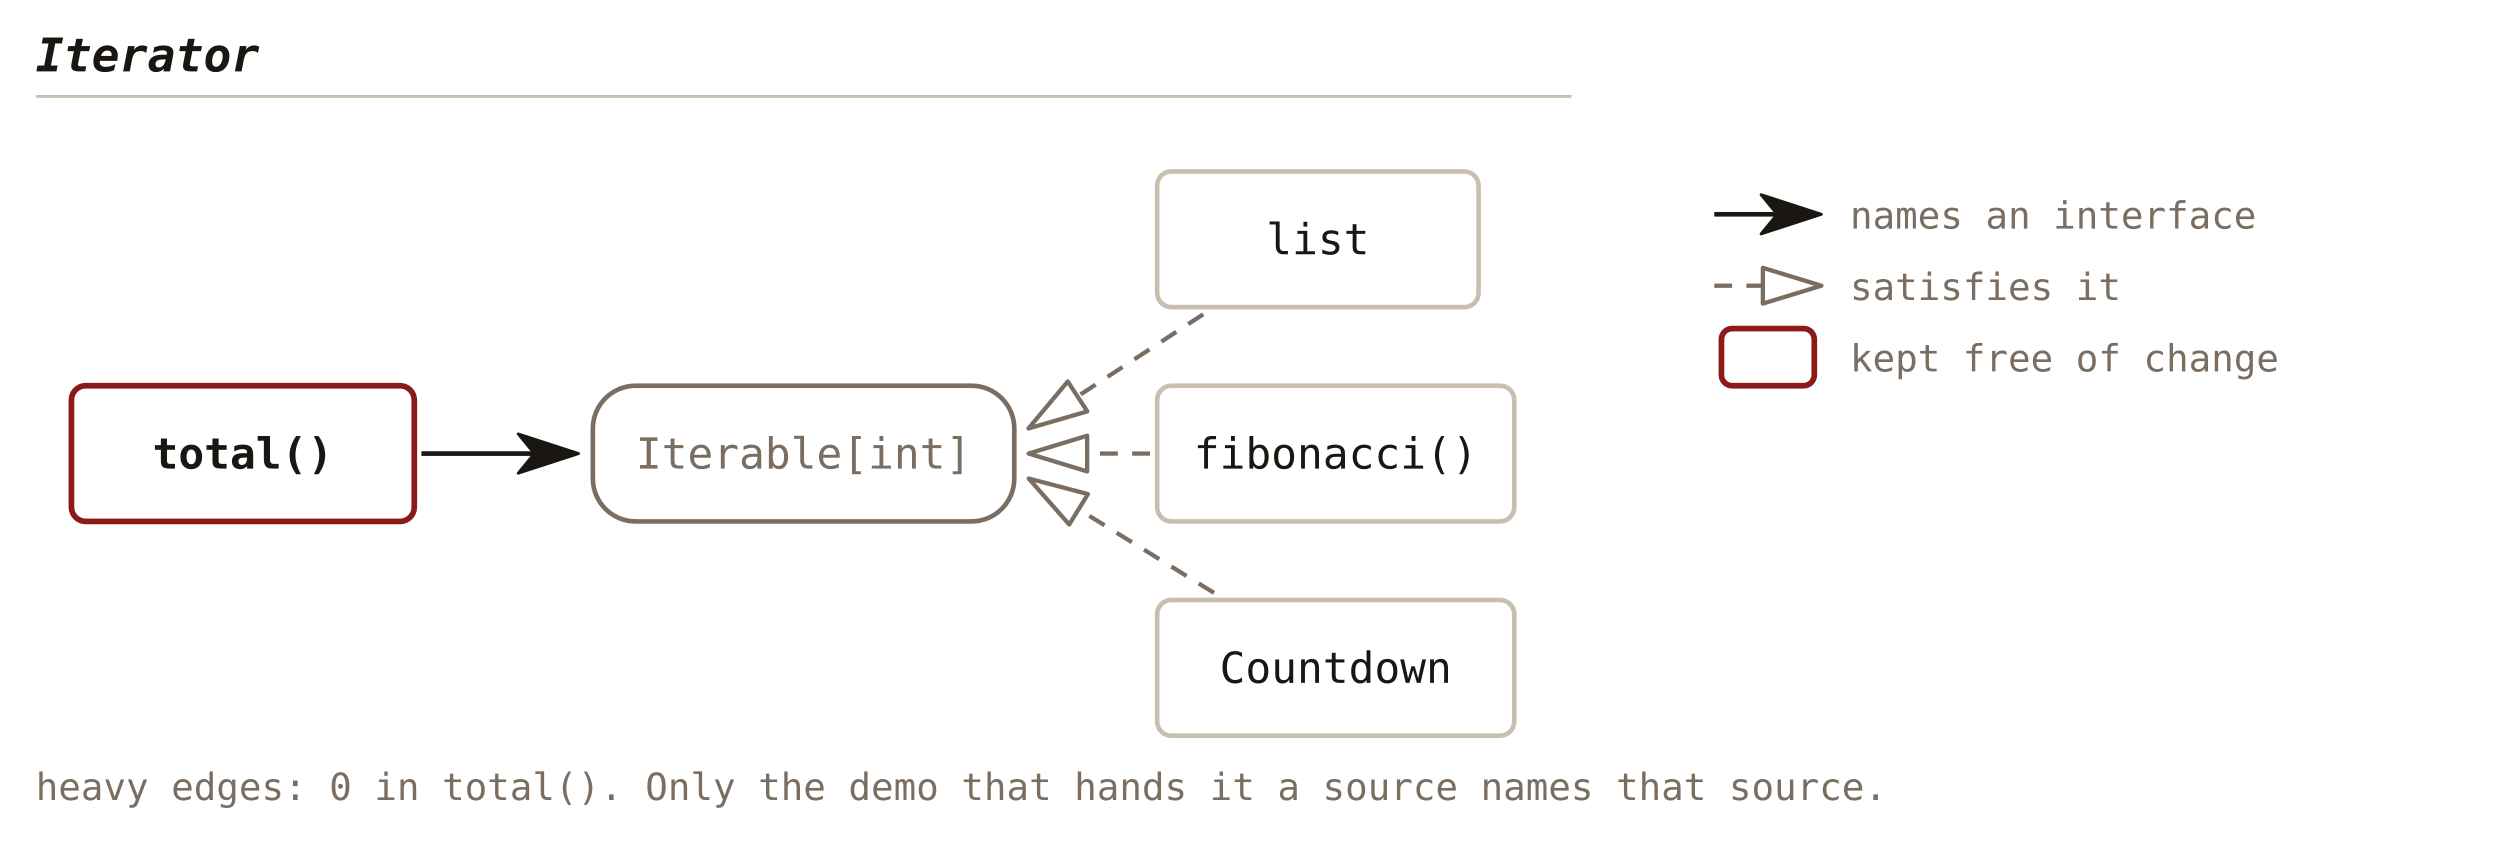
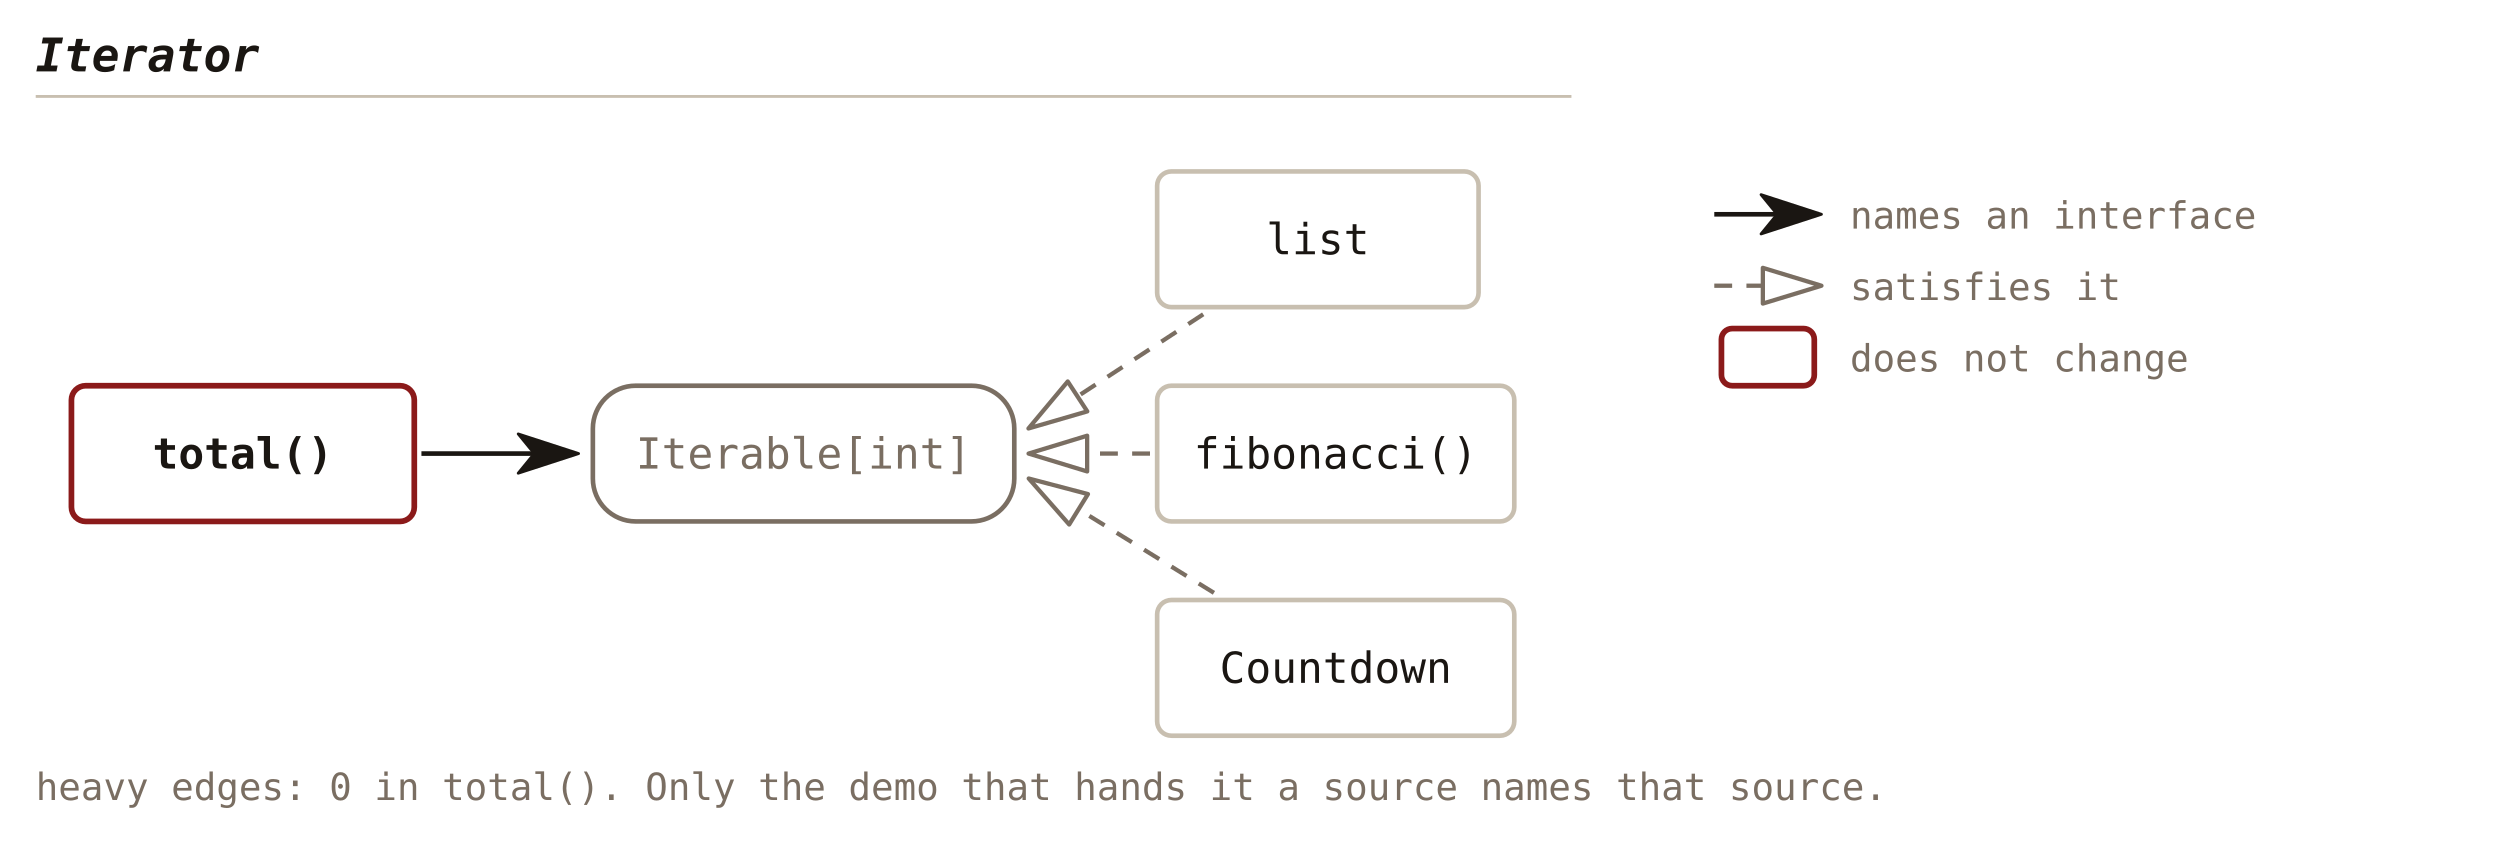
<svg xmlns="http://www.w3.org/2000/svg" viewBox="0 0 700 236" font-family="'JetBrains Mono', Consolas, monospace">
  <defs>
    <marker id="c23-solid" viewBox="0 0 18 12" refX="5" refY="6" markerWidth="18" markerHeight="12" orient="auto" markerUnits="userSpaceOnUse">
      <path d="M0.5,0.5 L17.4,6 L0.5,11.5 L5,6 Z" fill="#1a1612" stroke="#1a1612" stroke-width="0.8" stroke-linejoin="round" />
    </marker>
    <marker id="c23-hollow" viewBox="0 0 18 12" refX="1" refY="6" markerWidth="18" markerHeight="12" orient="auto" markerUnits="userSpaceOnUse">
      <path d="M1,1 L17.4,6 L1,11 Z" fill="none" stroke="#1a1612" stroke-width="1.2" stroke-linejoin="round" />
    </marker>
    <marker id="c23-hollow-muted" viewBox="0 0 18 12" refX="1" refY="6" markerWidth="18" markerHeight="12" orient="auto" markerUnits="userSpaceOnUse">
      <path d="M1,1 L17.4,6 L1,11 Z" fill="none" stroke="#7a6e62" stroke-width="1.2" stroke-linejoin="round" />
    </marker>
  </defs>
  <text x="10" y="20" font-size="13" font-weight="bold" font-style="italic" fill="#1a1612" text-anchor="start">Iterator</text>
  <line x1="10" y1="27" x2="440" y2="27" stroke="#c8bfb0" stroke-width="0.8" />
  <rect x="20" y="108" width="96" height="38" fill="none" stroke="#8b1a1a" stroke-width="1.6" rx="4" />
  <text x="68.0" y="131.2" font-size="12" font-weight="bold" fill="#1a1612" text-anchor="middle">total()</text>
  <rect x="166" y="108" width="118" height="38" fill="none" stroke="#7a6e62" stroke-width="1.3" rx="12" />
  <text x="225.0" y="131.2" font-size="12" fill="#7a6e62" text-anchor="middle">Iterable[int]</text>
  <rect x="324" y="48" width="90" height="38" fill="none" stroke="#c8bfb0" stroke-width="1.3" rx="4" />
  <text x="369.0" y="71.2" font-size="12" fill="#1a1612" text-anchor="middle">list</text>
  <rect x="324" y="108" width="100" height="38" fill="none" stroke="#c8bfb0" stroke-width="1.3" rx="4" />
  <text x="374.0" y="131.2" font-size="12" fill="#1a1612" text-anchor="middle">fibonacci()</text>
  <rect x="324" y="168" width="100" height="38" fill="none" stroke="#c8bfb0" stroke-width="1.3" rx="4" />
  <text x="374.0" y="191.2" font-size="12" fill="#1a1612" text-anchor="middle">Countdown</text>
  <line x1="118.0" y1="127.0" x2="149.6" y2="127.0" stroke="#1a1612" stroke-width="1.3" marker-end="url(#c23-solid)" />
  <line x1="336.9" y1="88.0" x2="301.7" y2="111.0" stroke="#7a6e62" stroke-width="1.2" stroke-dasharray="5,4" marker-end="url(#c23-hollow-muted)" />
  <line x1="322.0" y1="127.0" x2="304.4" y2="127.0" stroke="#7a6e62" stroke-width="1.2" stroke-dasharray="5,4" marker-end="url(#c23-hollow-muted)" />
  <line x1="339.9" y1="166.0" x2="302.0" y2="142.6" stroke="#7a6e62" stroke-width="1.2" stroke-dasharray="5,4" marker-end="url(#c23-hollow-muted)" />
  <text x="10" y="224" font-size="10.5" fill="#7a6e62" text-anchor="start">heavy edges: 0 in total(). Only the demo that hands it a source names that source.</text>
  <line class="legend" x1="480" y1="60" x2="497.6" y2="60" stroke="#1a1612" stroke-width="1.3" marker-end="url(#c23-solid)" />
  <text x="518" y="64" font-size="10.5" fill="#7a6e62" text-anchor="start">names an interface</text>
  <line class="legend" x1="480" y1="80" x2="493.6" y2="80" stroke="#7a6e62" stroke-width="1.2" stroke-dasharray="5,4" marker-end="url(#c23-hollow-muted)" />
  <text x="518" y="84" font-size="10.5" fill="#7a6e62" text-anchor="start">satisfies it</text>
  <rect x="482" y="92" width="26" height="16" fill="none" stroke="#8b1a1a" stroke-width="1.6" rx="3" />
-   <text x="518" y="104" font-size="10.5" fill="#7a6e62" text-anchor="start">kept free of change</text>
+   <text x="518" y="104" font-size="10.5" fill="#7a6e62" text-anchor="start">does not change</text>
</svg>
